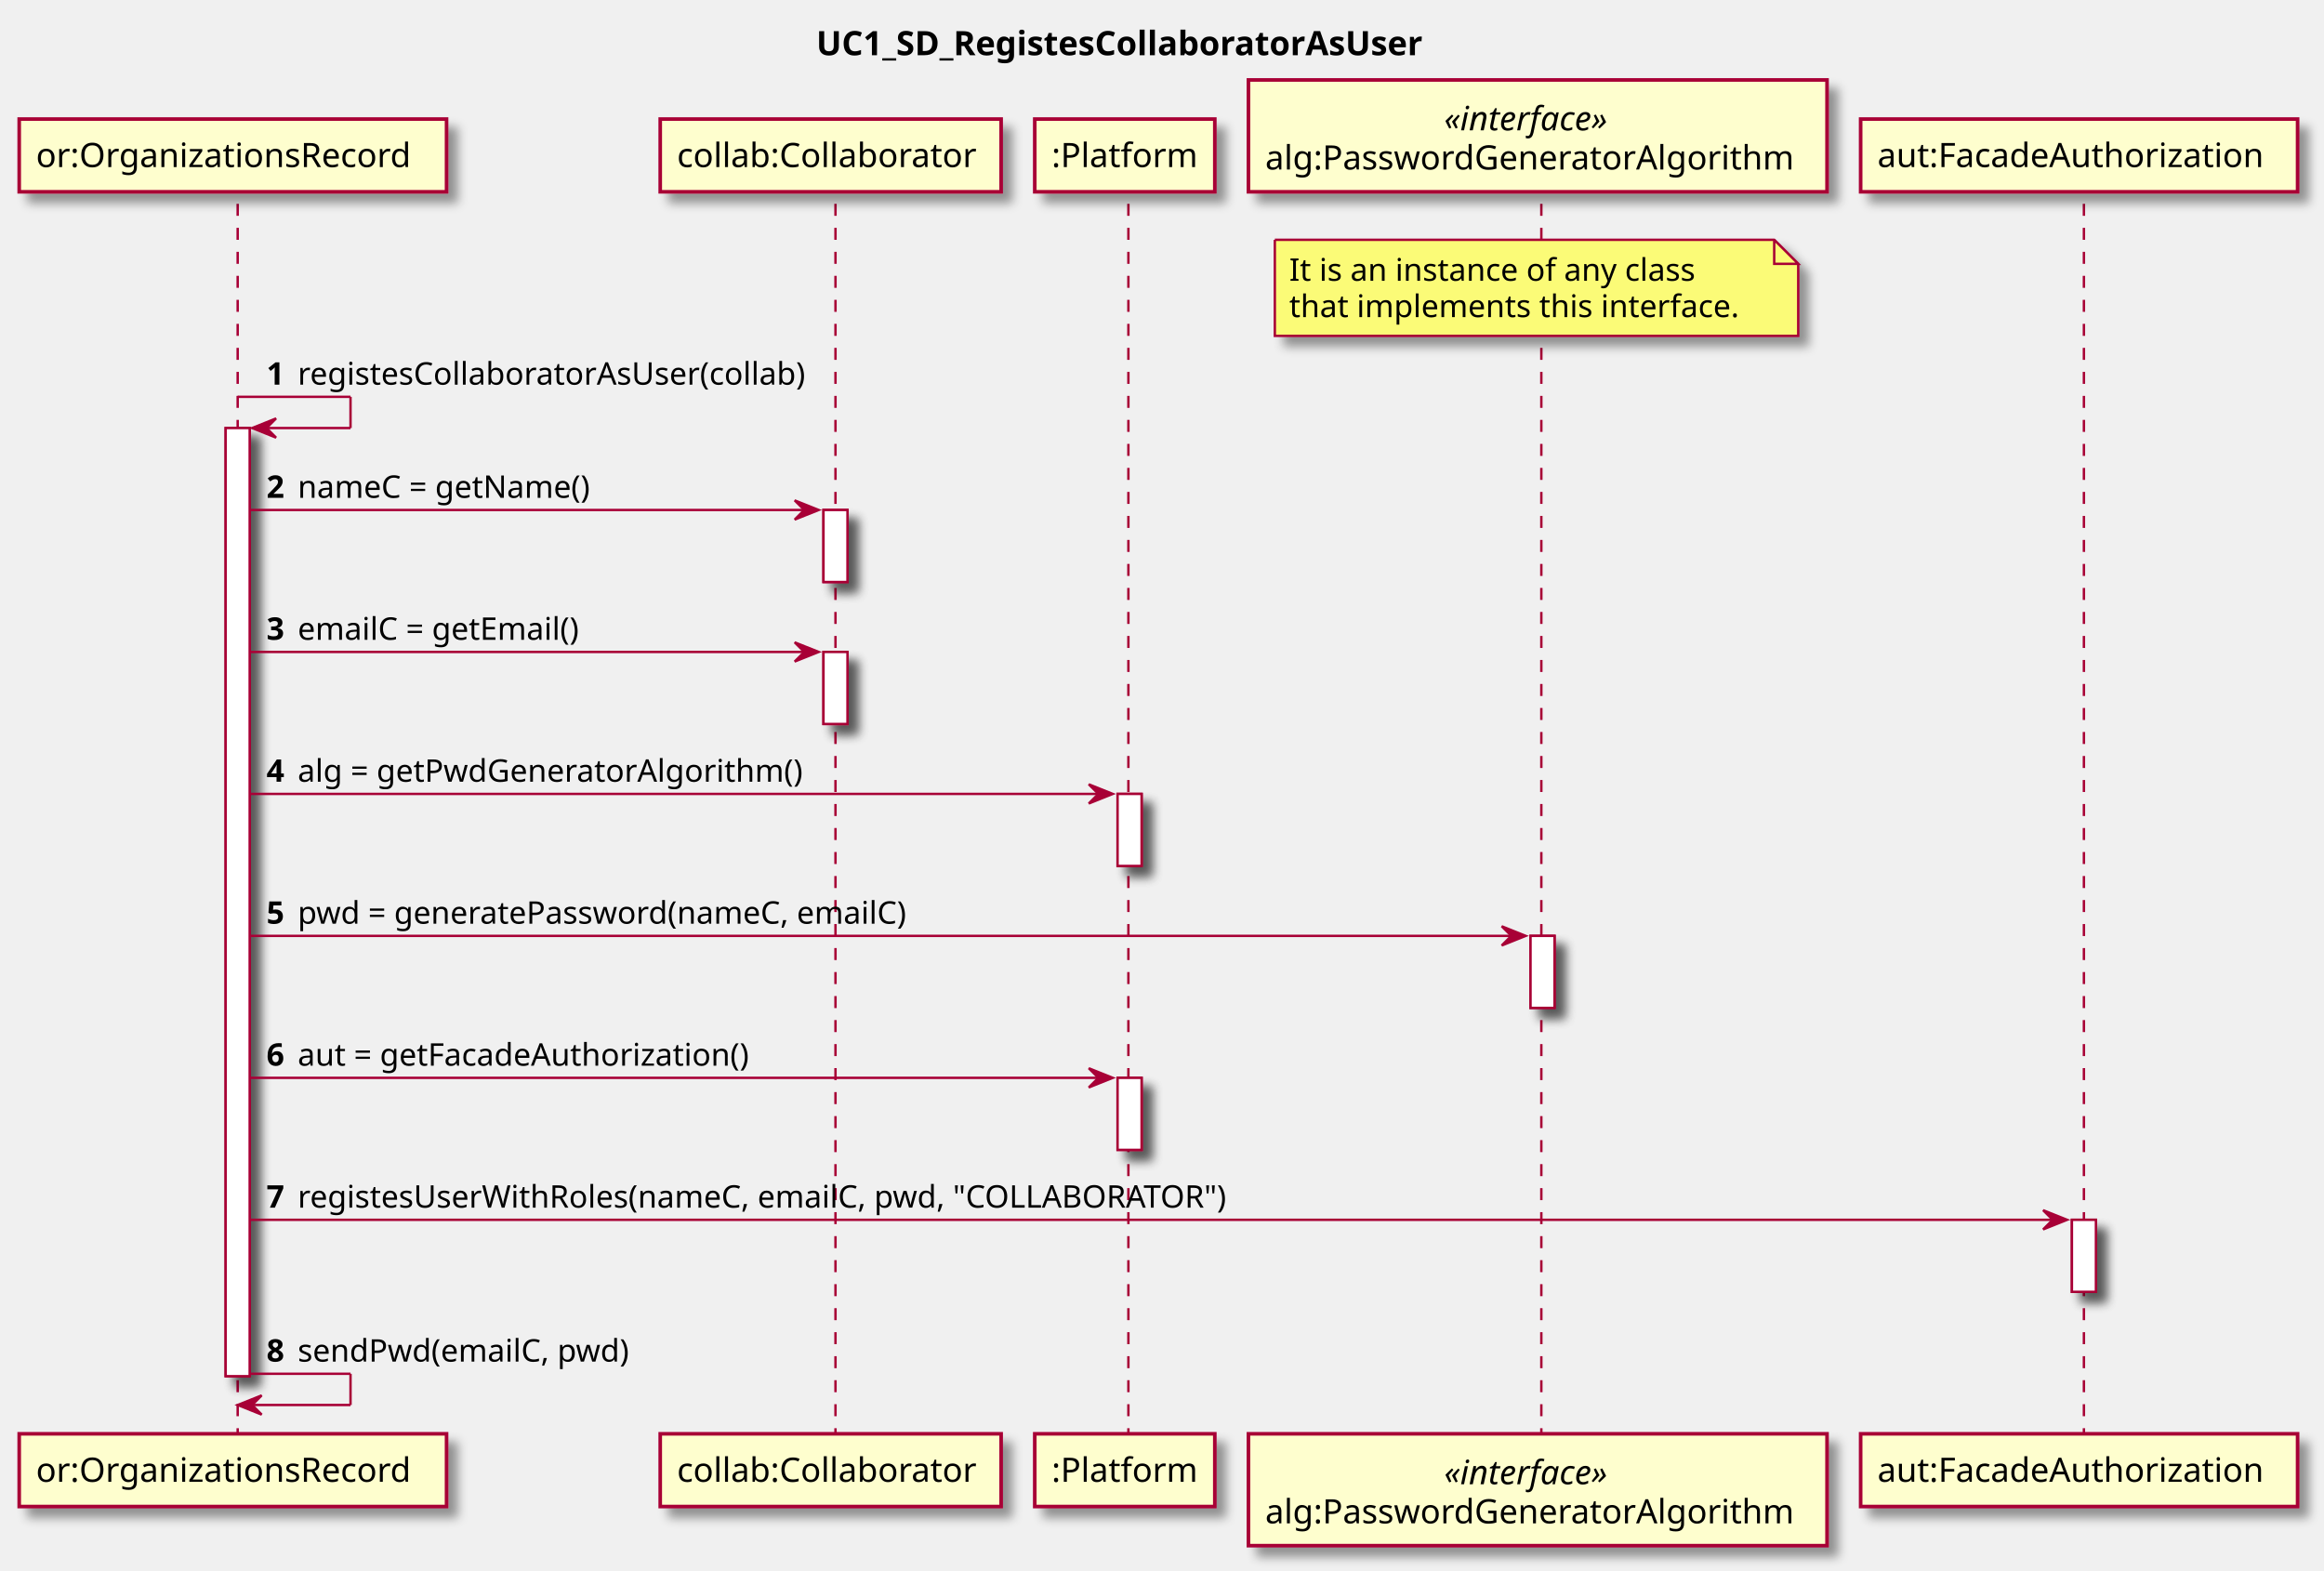
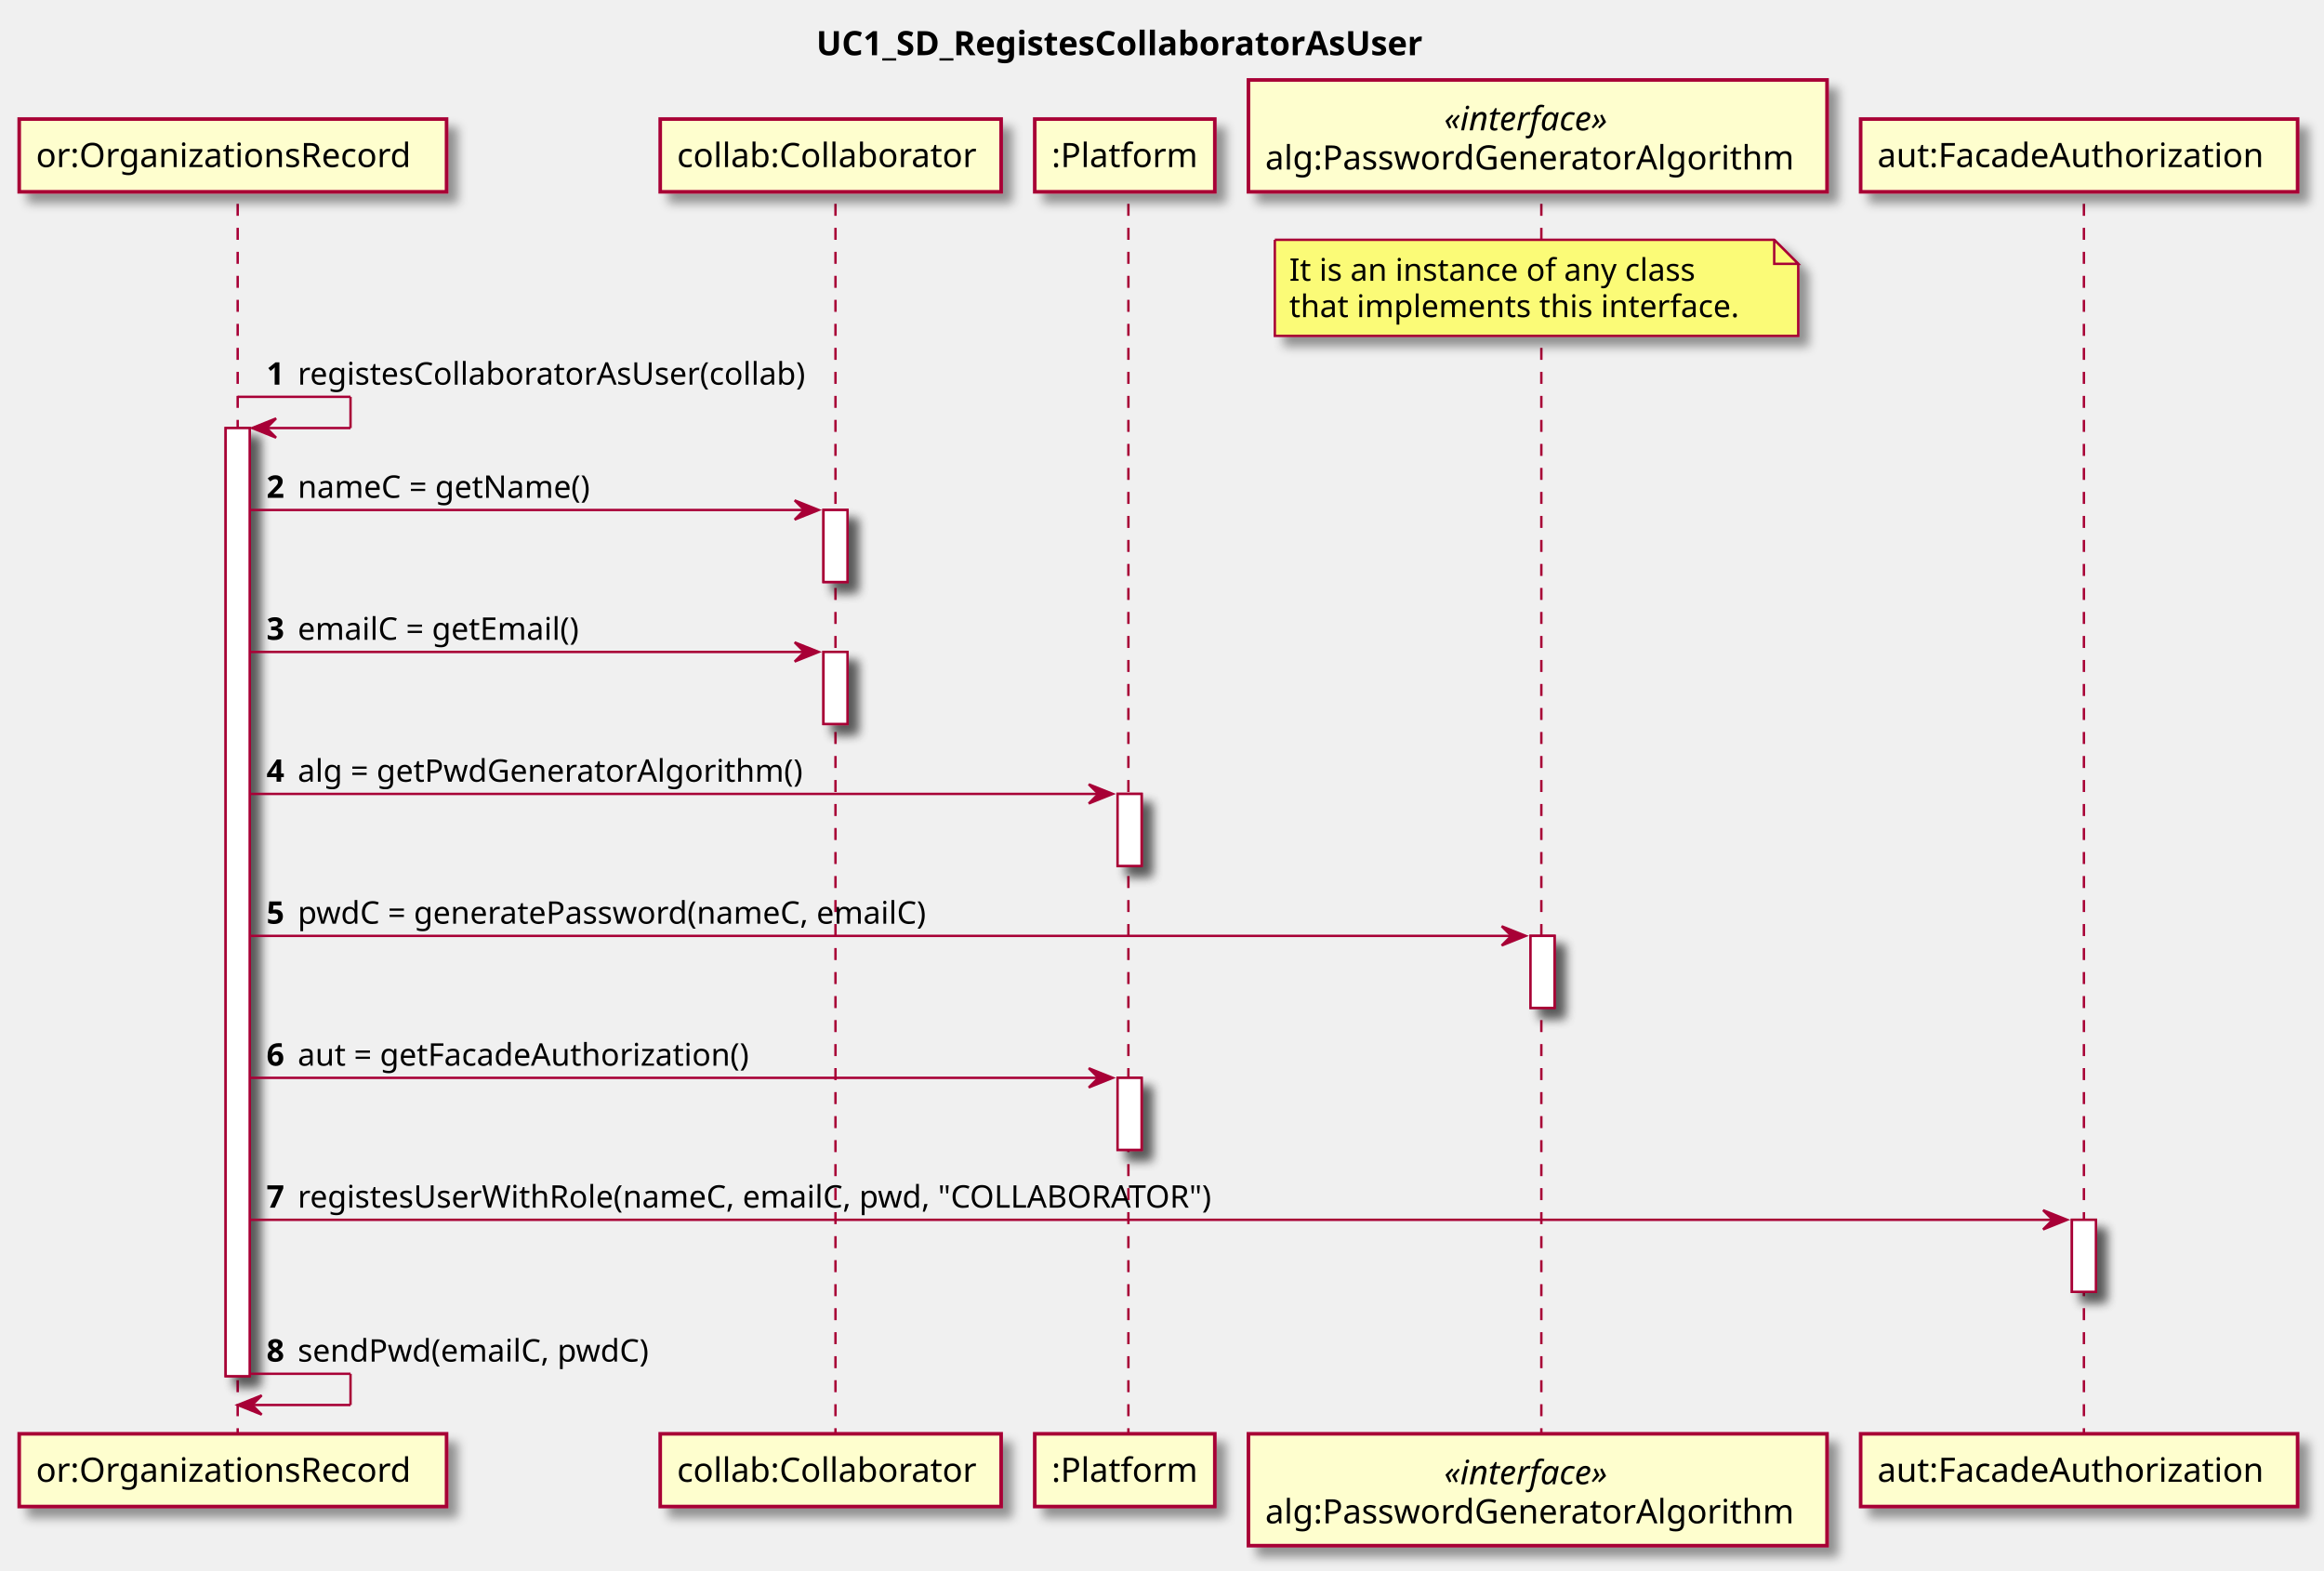
<svg xmlns="http://www.w3.org/2000/svg" contentScriptType="application/ecmascript" contentStyleType="text/css" height="654px" preserveAspectRatio="none" style="width:968px;height:654px;" version="1.1" viewBox="0 0 968 654" width="968px" zoomAndPan="magnify">
  <defs>
-     <filter height="300%" id="fjkzpgyfjrwwh" width="300%" x="-1" y="-1">
+     <filter height="300%" id="f182ua9b4sea80" width="300%" x="-1" y="-1">
      <feGaussianBlur result="blurOut" stdDeviation="2.0" />
      <feColorMatrix in="blurOut" result="blurOut2" type="matrix" values="0 0 0 0 0 0 0 0 0 0 0 0 0 0 0 0 0 0 .4 0" />
      <feOffset dx="4.0" dy="4.0" in="blurOut2" result="blurOut3" />
      <feBlend in="SourceGraphic" in2="blurOut3" mode="normal" />
    </filter>
  </defs>
  <g>
    <text fill="#000000" font-family="sans-serif" font-size="14" font-weight="bold" lengthAdjust="spacingAndGlyphs" textLength="289" x="340" y="22.995">UC1_SD_RegistesCollaboratorAsUser</text>
-     <rect fill="#FFFFFF" filter="url(#fjkzpgyfjrwwh)" height="394.93" style="stroke: #A80036; stroke-width: 1.0;" width="10" x="94" y="178.289" />
-     <rect fill="#FFFFFF" filter="url(#fjkzpgyfjrwwh)" height="30" style="stroke: #A80036; stroke-width: 1.0;" width="10" x="343" y="212.422" />
-     <rect fill="#FFFFFF" filter="url(#fjkzpgyfjrwwh)" height="30" style="stroke: #A80036; stroke-width: 1.0;" width="10" x="343" y="271.555" />
-     <rect fill="#FFFFFF" filter="url(#fjkzpgyfjrwwh)" height="30" style="stroke: #A80036; stroke-width: 1.0;" width="10" x="465.5" y="330.688" />
-     <rect fill="#FFFFFF" filter="url(#fjkzpgyfjrwwh)" height="30" style="stroke: #A80036; stroke-width: 1.0;" width="10" x="465.5" y="448.953" />
-     <rect fill="#FFFFFF" filter="url(#fjkzpgyfjrwwh)" height="30" style="stroke: #A80036; stroke-width: 1.0;" width="10" x="637.5" y="389.82" />
-     <rect fill="#FFFFFF" filter="url(#fjkzpgyfjrwwh)" height="30" style="stroke: #A80036; stroke-width: 1.0;" width="10" x="863" y="508.086" />
+     <rect fill="#FFFFFF" filter="url(#f182ua9b4sea80)" height="394.93" style="stroke: #A80036; stroke-width: 1.0;" width="10" x="94" y="178.289" />
+     <rect fill="#FFFFFF" filter="url(#f182ua9b4sea80)" height="30" style="stroke: #A80036; stroke-width: 1.0;" width="10" x="343" y="212.422" />
+     <rect fill="#FFFFFF" filter="url(#f182ua9b4sea80)" height="30" style="stroke: #A80036; stroke-width: 1.0;" width="10" x="343" y="271.555" />
+     <rect fill="#FFFFFF" filter="url(#f182ua9b4sea80)" height="30" style="stroke: #A80036; stroke-width: 1.0;" width="10" x="465.5" y="330.688" />
+     <rect fill="#FFFFFF" filter="url(#f182ua9b4sea80)" height="30" style="stroke: #A80036; stroke-width: 1.0;" width="10" x="465.5" y="448.953" />
+     <rect fill="#FFFFFF" filter="url(#f182ua9b4sea80)" height="30" style="stroke: #A80036; stroke-width: 1.0;" width="10" x="637.5" y="389.82" />
+     <rect fill="#FFFFFF" filter="url(#f182ua9b4sea80)" height="30" style="stroke: #A80036; stroke-width: 1.0;" width="10" x="863" y="508.086" />
    <line style="stroke: #A80036; stroke-width: 1.0; stroke-dasharray: 5.0,5.0;" x1="99" x2="99" y1="84.891" y2="598.219" />
    <line style="stroke: #A80036; stroke-width: 1.0; stroke-dasharray: 5.0,5.0;" x1="348" x2="348" y1="84.891" y2="598.219" />
    <line style="stroke: #A80036; stroke-width: 1.0; stroke-dasharray: 5.0,5.0;" x1="470" x2="470" y1="84.891" y2="598.219" />
    <line style="stroke: #A80036; stroke-width: 1.0; stroke-dasharray: 5.0,5.0;" x1="642" x2="642" y1="84.891" y2="598.219" />
    <line style="stroke: #A80036; stroke-width: 1.0; stroke-dasharray: 5.0,5.0;" x1="868" x2="868" y1="84.891" y2="598.219" />
-     <rect fill="#FEFECE" filter="url(#fjkzpgyfjrwwh)" height="30.297" style="stroke: #A80036; stroke-width: 1.5;" width="178" x="8" y="49.594" />
+     <rect fill="#FEFECE" filter="url(#f182ua9b4sea80)" height="30.297" style="stroke: #A80036; stroke-width: 1.5;" width="178" x="8" y="49.594" />
    <text fill="#000000" font-family="sans-serif" font-size="14" lengthAdjust="spacingAndGlyphs" textLength="164" x="15" y="69.589">or:OrganizationsRecord</text>
-     <rect fill="#FEFECE" filter="url(#fjkzpgyfjrwwh)" height="30.297" style="stroke: #A80036; stroke-width: 1.5;" width="178" x="8" y="597.219" />
+     <rect fill="#FEFECE" filter="url(#f182ua9b4sea80)" height="30.297" style="stroke: #A80036; stroke-width: 1.5;" width="178" x="8" y="597.219" />
    <text fill="#000000" font-family="sans-serif" font-size="14" lengthAdjust="spacingAndGlyphs" textLength="164" x="15" y="617.214">or:OrganizationsRecord</text>
-     <rect fill="#FEFECE" filter="url(#fjkzpgyfjrwwh)" height="30.297" style="stroke: #A80036; stroke-width: 1.5;" width="142" x="275" y="49.594" />
+     <rect fill="#FEFECE" filter="url(#f182ua9b4sea80)" height="30.297" style="stroke: #A80036; stroke-width: 1.5;" width="142" x="275" y="49.594" />
    <text fill="#000000" font-family="sans-serif" font-size="14" lengthAdjust="spacingAndGlyphs" textLength="128" x="282" y="69.589">collab:Collaborator</text>
-     <rect fill="#FEFECE" filter="url(#fjkzpgyfjrwwh)" height="30.297" style="stroke: #A80036; stroke-width: 1.5;" width="142" x="275" y="597.219" />
+     <rect fill="#FEFECE" filter="url(#f182ua9b4sea80)" height="30.297" style="stroke: #A80036; stroke-width: 1.5;" width="142" x="275" y="597.219" />
    <text fill="#000000" font-family="sans-serif" font-size="14" lengthAdjust="spacingAndGlyphs" textLength="128" x="282" y="617.214">collab:Collaborator</text>
-     <rect fill="#FEFECE" filter="url(#fjkzpgyfjrwwh)" height="30.297" style="stroke: #A80036; stroke-width: 1.5;" width="75" x="431" y="49.594" />
+     <rect fill="#FEFECE" filter="url(#f182ua9b4sea80)" height="30.297" style="stroke: #A80036; stroke-width: 1.5;" width="75" x="431" y="49.594" />
    <text fill="#000000" font-family="sans-serif" font-size="14" lengthAdjust="spacingAndGlyphs" textLength="61" x="438" y="69.589">:Platform</text>
-     <rect fill="#FEFECE" filter="url(#fjkzpgyfjrwwh)" height="30.297" style="stroke: #A80036; stroke-width: 1.5;" width="75" x="431" y="597.219" />
+     <rect fill="#FEFECE" filter="url(#f182ua9b4sea80)" height="30.297" style="stroke: #A80036; stroke-width: 1.5;" width="75" x="431" y="597.219" />
    <text fill="#000000" font-family="sans-serif" font-size="14" lengthAdjust="spacingAndGlyphs" textLength="61" x="438" y="617.214">:Platform</text>
-     <rect fill="#FEFECE" filter="url(#fjkzpgyfjrwwh)" height="46.594" style="stroke: #A80036; stroke-width: 1.5;" width="241" x="520" y="33.297" />
+     <rect fill="#FEFECE" filter="url(#f182ua9b4sea80)" height="46.594" style="stroke: #A80036; stroke-width: 1.5;" width="241" x="520" y="33.297" />
    <text fill="#000000" font-family="sans-serif" font-size="14" font-style="italic" lengthAdjust="spacingAndGlyphs" textLength="78" x="601.5" y="54.297">«interface»</text>
    <text fill="#000000" font-family="sans-serif" font-size="14" lengthAdjust="spacingAndGlyphs" textLength="227" x="527" y="70.594">alg:PasswordGeneratorAlgorithm</text>
-     <rect fill="#FEFECE" filter="url(#fjkzpgyfjrwwh)" height="46.594" style="stroke: #A80036; stroke-width: 1.5;" width="241" x="520" y="597.219" />
+     <rect fill="#FEFECE" filter="url(#f182ua9b4sea80)" height="46.594" style="stroke: #A80036; stroke-width: 1.5;" width="241" x="520" y="597.219" />
    <text fill="#000000" font-family="sans-serif" font-size="14" font-style="italic" lengthAdjust="spacingAndGlyphs" textLength="78" x="601.5" y="618.219">«interface»</text>
    <text fill="#000000" font-family="sans-serif" font-size="14" lengthAdjust="spacingAndGlyphs" textLength="227" x="527" y="634.516">alg:PasswordGeneratorAlgorithm</text>
-     <rect fill="#FEFECE" filter="url(#fjkzpgyfjrwwh)" height="30.297" style="stroke: #A80036; stroke-width: 1.5;" width="182" x="775" y="49.594" />
+     <rect fill="#FEFECE" filter="url(#f182ua9b4sea80)" height="30.297" style="stroke: #A80036; stroke-width: 1.5;" width="182" x="775" y="49.594" />
    <text fill="#000000" font-family="sans-serif" font-size="14" lengthAdjust="spacingAndGlyphs" textLength="168" x="782" y="69.589">aut:FacadeAuthorization</text>
-     <rect fill="#FEFECE" filter="url(#fjkzpgyfjrwwh)" height="30.297" style="stroke: #A80036; stroke-width: 1.5;" width="182" x="775" y="597.219" />
+     <rect fill="#FEFECE" filter="url(#f182ua9b4sea80)" height="30.297" style="stroke: #A80036; stroke-width: 1.5;" width="182" x="775" y="597.219" />
    <text fill="#000000" font-family="sans-serif" font-size="14" lengthAdjust="spacingAndGlyphs" textLength="168" x="782" y="617.214">aut:FacadeAuthorization</text>
-     <rect fill="#FFFFFF" filter="url(#fjkzpgyfjrwwh)" height="394.93" style="stroke: #A80036; stroke-width: 1.0;" width="10" x="94" y="178.289" />
-     <rect fill="#FFFFFF" filter="url(#fjkzpgyfjrwwh)" height="30" style="stroke: #A80036; stroke-width: 1.0;" width="10" x="343" y="212.422" />
-     <rect fill="#FFFFFF" filter="url(#fjkzpgyfjrwwh)" height="30" style="stroke: #A80036; stroke-width: 1.0;" width="10" x="343" y="271.555" />
-     <rect fill="#FFFFFF" filter="url(#fjkzpgyfjrwwh)" height="30" style="stroke: #A80036; stroke-width: 1.0;" width="10" x="465.5" y="330.688" />
-     <rect fill="#FFFFFF" filter="url(#fjkzpgyfjrwwh)" height="30" style="stroke: #A80036; stroke-width: 1.0;" width="10" x="465.5" y="448.953" />
-     <rect fill="#FFFFFF" filter="url(#fjkzpgyfjrwwh)" height="30" style="stroke: #A80036; stroke-width: 1.0;" width="10" x="637.5" y="389.82" />
-     <rect fill="#FFFFFF" filter="url(#fjkzpgyfjrwwh)" height="30" style="stroke: #A80036; stroke-width: 1.0;" width="10" x="863" y="508.086" />
-     <path d="M531,99.891 L531,139.891 L749,139.891 L749,109.891 L739,99.891 L531,99.891 " fill="#FBFB77" filter="url(#fjkzpgyfjrwwh)" style="stroke: #A80036; stroke-width: 1.0;" />
+     <rect fill="#FFFFFF" filter="url(#f182ua9b4sea80)" height="394.93" style="stroke: #A80036; stroke-width: 1.0;" width="10" x="94" y="178.289" />
+     <rect fill="#FFFFFF" filter="url(#f182ua9b4sea80)" height="30" style="stroke: #A80036; stroke-width: 1.0;" width="10" x="343" y="212.422" />
+     <rect fill="#FFFFFF" filter="url(#f182ua9b4sea80)" height="30" style="stroke: #A80036; stroke-width: 1.0;" width="10" x="343" y="271.555" />
+     <rect fill="#FFFFFF" filter="url(#f182ua9b4sea80)" height="30" style="stroke: #A80036; stroke-width: 1.0;" width="10" x="465.5" y="330.688" />
+     <rect fill="#FFFFFF" filter="url(#f182ua9b4sea80)" height="30" style="stroke: #A80036; stroke-width: 1.0;" width="10" x="465.5" y="448.953" />
+     <rect fill="#FFFFFF" filter="url(#f182ua9b4sea80)" height="30" style="stroke: #A80036; stroke-width: 1.0;" width="10" x="637.5" y="389.82" />
+     <rect fill="#FFFFFF" filter="url(#f182ua9b4sea80)" height="30" style="stroke: #A80036; stroke-width: 1.0;" width="10" x="863" y="508.086" />
+     <path d="M531,99.891 L531,139.891 L749,139.891 L749,109.891 L739,99.891 L531,99.891 " fill="#FBFB77" filter="url(#f182ua9b4sea80)" style="stroke: #A80036; stroke-width: 1.0;" />
    <path d="M739,99.891 L739,109.891 L749,109.891 L739,99.891 " fill="#FBFB77" style="stroke: #A80036; stroke-width: 1.0;" />
    <text fill="#000000" font-family="sans-serif" font-size="13" lengthAdjust="spacingAndGlyphs" textLength="179" x="537" y="116.957">It is an instance of any class</text>
    <text fill="#000000" font-family="sans-serif" font-size="13" lengthAdjust="spacingAndGlyphs" textLength="197" x="537" y="132.09">that implements this interface.</text>
    <line style="stroke: #A80036; stroke-width: 1.0;" x1="99" x2="146" y1="165.289" y2="165.289" />
    <line style="stroke: #A80036; stroke-width: 1.0;" x1="146" x2="146" y1="165.289" y2="178.289" />
    <line style="stroke: #A80036; stroke-width: 1.0;" x1="105" x2="146" y1="178.289" y2="178.289" />
    <polygon fill="#A80036" points="115,174.289,105,178.289,115,182.289,111,178.289" style="stroke: #A80036; stroke-width: 1.0;" />
    <text fill="#000000" font-family="sans-serif" font-size="13" font-weight="bold" lengthAdjust="spacingAndGlyphs" textLength="9" x="111" y="160.223">1</text>
    <text fill="#000000" font-family="sans-serif" font-size="13" lengthAdjust="spacingAndGlyphs" textLength="222" x="124" y="160.223">registesCollaboratorAsUser(collab)</text>
    <polygon fill="#A80036" points="331,208.422,341,212.422,331,216.422,335,212.422" style="stroke: #A80036; stroke-width: 1.0;" />
    <line style="stroke: #A80036; stroke-width: 1.0;" x1="104" x2="337" y1="212.422" y2="212.422" />
    <text fill="#000000" font-family="sans-serif" font-size="13" font-weight="bold" lengthAdjust="spacingAndGlyphs" textLength="9" x="111" y="207.356">2</text>
    <text fill="#000000" font-family="sans-serif" font-size="13" lengthAdjust="spacingAndGlyphs" textLength="135" x="124" y="207.356">nameC = getName()</text>
    <polygon fill="#A80036" points="331,267.555,341,271.555,331,275.555,335,271.555" style="stroke: #A80036; stroke-width: 1.0;" />
    <line style="stroke: #A80036; stroke-width: 1.0;" x1="104" x2="337" y1="271.555" y2="271.555" />
    <text fill="#000000" font-family="sans-serif" font-size="13" font-weight="bold" lengthAdjust="spacingAndGlyphs" textLength="9" x="111" y="266.489">3</text>
    <text fill="#000000" font-family="sans-serif" font-size="13" lengthAdjust="spacingAndGlyphs" textLength="129" x="124" y="266.489">emailC = getEmail()</text>
    <polygon fill="#A80036" points="453.5,326.688,463.5,330.688,453.5,334.688,457.5,330.688" style="stroke: #A80036; stroke-width: 1.0;" />
    <line style="stroke: #A80036; stroke-width: 1.0;" x1="104" x2="459.5" y1="330.688" y2="330.688" />
    <text fill="#000000" font-family="sans-serif" font-size="13" font-weight="bold" lengthAdjust="spacingAndGlyphs" textLength="9" x="111" y="325.622">4</text>
    <text fill="#000000" font-family="sans-serif" font-size="13" lengthAdjust="spacingAndGlyphs" textLength="221" x="124" y="325.622">alg = getPwdGeneratorAlgorithm()</text>
    <polygon fill="#A80036" points="625.5,385.82,635.5,389.82,625.5,393.82,629.5,389.82" style="stroke: #A80036; stroke-width: 1.0;" />
    <line style="stroke: #A80036; stroke-width: 1.0;" x1="104" x2="631.5" y1="389.82" y2="389.82" />
    <text fill="#000000" font-family="sans-serif" font-size="13" font-weight="bold" lengthAdjust="spacingAndGlyphs" textLength="9" x="111" y="384.754">5</text>
-     <text fill="#000000" font-family="sans-serif" font-size="13" lengthAdjust="spacingAndGlyphs" textLength="270" x="124" y="384.754">pwd = generatePassword(nameC, emailC)</text>
+     <text fill="#000000" font-family="sans-serif" font-size="13" lengthAdjust="spacingAndGlyphs" textLength="279" x="124" y="384.754">pwdC = generatePassword(nameC, emailC)</text>
    <polygon fill="#A80036" points="453.5,444.953,463.5,448.953,453.5,452.953,457.5,448.953" style="stroke: #A80036; stroke-width: 1.0;" />
    <line style="stroke: #A80036; stroke-width: 1.0;" x1="104" x2="459.5" y1="448.953" y2="448.953" />
    <text fill="#000000" font-family="sans-serif" font-size="13" font-weight="bold" lengthAdjust="spacingAndGlyphs" textLength="9" x="111" y="443.887">6</text>
    <text fill="#000000" font-family="sans-serif" font-size="13" lengthAdjust="spacingAndGlyphs" textLength="202" x="124" y="443.887">aut = getFacadeAuthorization()</text>
    <polygon fill="#A80036" points="851,504.086,861,508.086,851,512.086,855,508.086" style="stroke: #A80036; stroke-width: 1.0;" />
    <line style="stroke: #A80036; stroke-width: 1.0;" x1="104" x2="857" y1="508.086" y2="508.086" />
    <text fill="#000000" font-family="sans-serif" font-size="13" font-weight="bold" lengthAdjust="spacingAndGlyphs" textLength="9" x="111" y="503.02">7</text>
-     <text fill="#000000" font-family="sans-serif" font-size="13" lengthAdjust="spacingAndGlyphs" textLength="404" x="124" y="503.02">registesUserWithRoles(nameC, emailC, pwd, "COLLABORATOR")</text>
+     <text fill="#000000" font-family="sans-serif" font-size="13" lengthAdjust="spacingAndGlyphs" textLength="397" x="124" y="503.02">registesUserWithRole(nameC, emailC, pwd, "COLLABORATOR")</text>
    <line style="stroke: #A80036; stroke-width: 1.0;" x1="104" x2="146" y1="572.219" y2="572.219" />
    <line style="stroke: #A80036; stroke-width: 1.0;" x1="146" x2="146" y1="572.219" y2="585.219" />
    <line style="stroke: #A80036; stroke-width: 1.0;" x1="99" x2="146" y1="585.219" y2="585.219" />
    <polygon fill="#A80036" points="109,581.219,99,585.219,109,589.219,105,585.219" style="stroke: #A80036; stroke-width: 1.0;" />
    <text fill="#000000" font-family="sans-serif" font-size="13" font-weight="bold" lengthAdjust="spacingAndGlyphs" textLength="9" x="111" y="567.153">8</text>
-     <text fill="#000000" font-family="sans-serif" font-size="13" lengthAdjust="spacingAndGlyphs" textLength="143" x="124" y="567.153">sendPwd(emailC, pwd)</text>
+     <text fill="#000000" font-family="sans-serif" font-size="13" lengthAdjust="spacingAndGlyphs" textLength="152" x="124" y="567.153">sendPwd(emailC, pwdC)</text>
  </g>
</svg>
